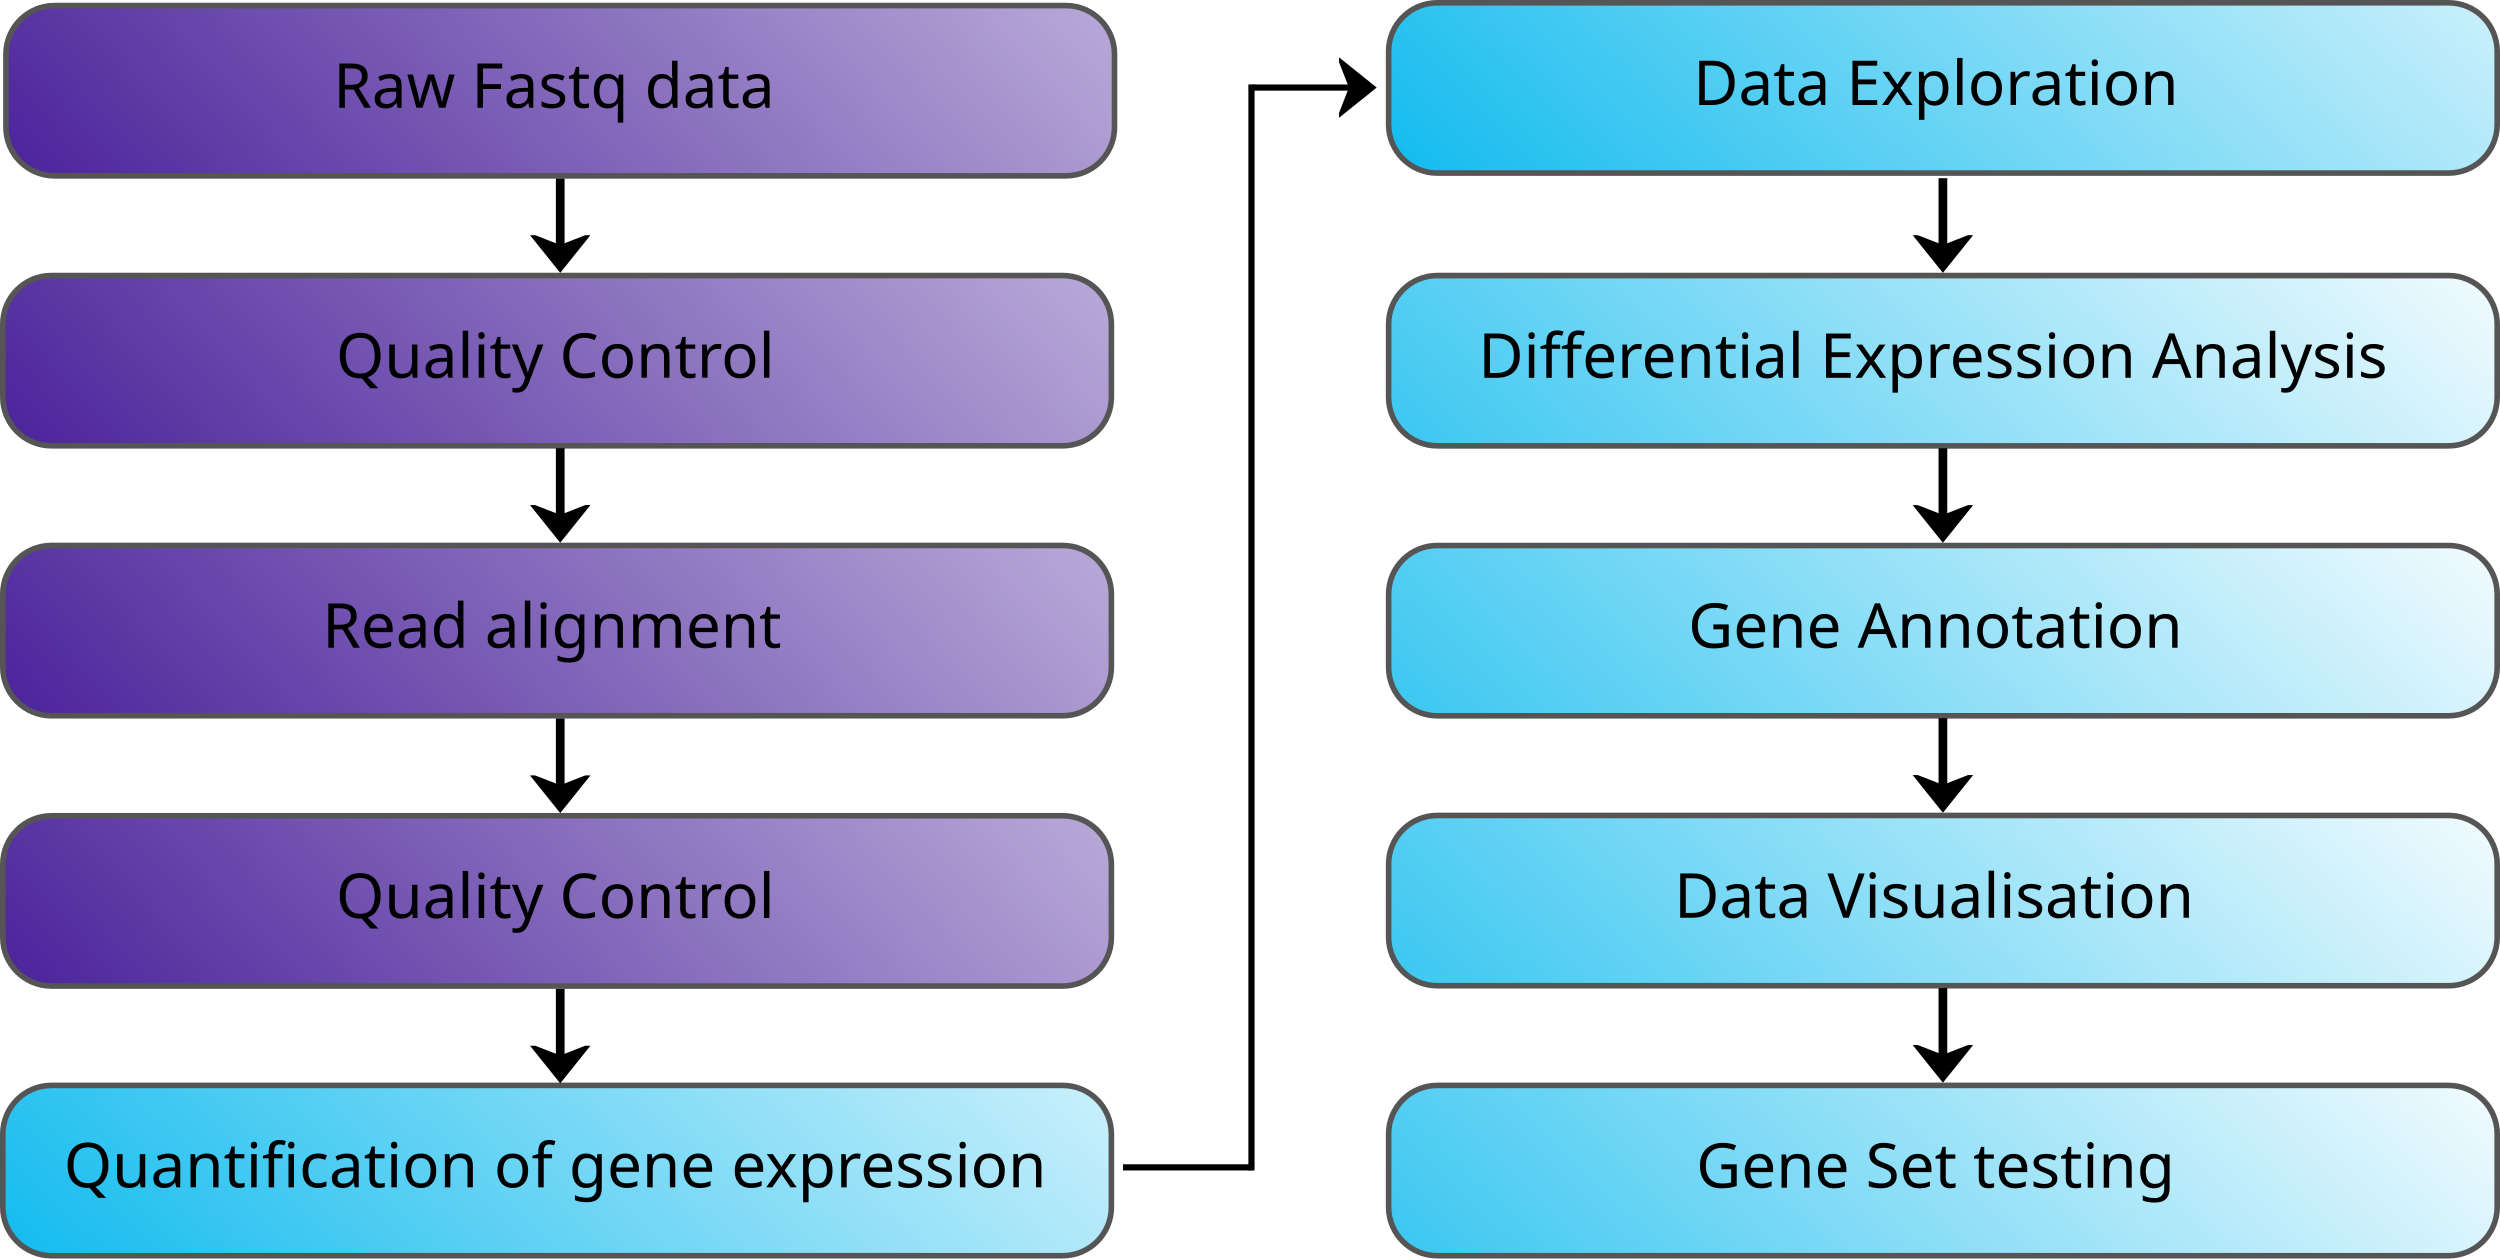
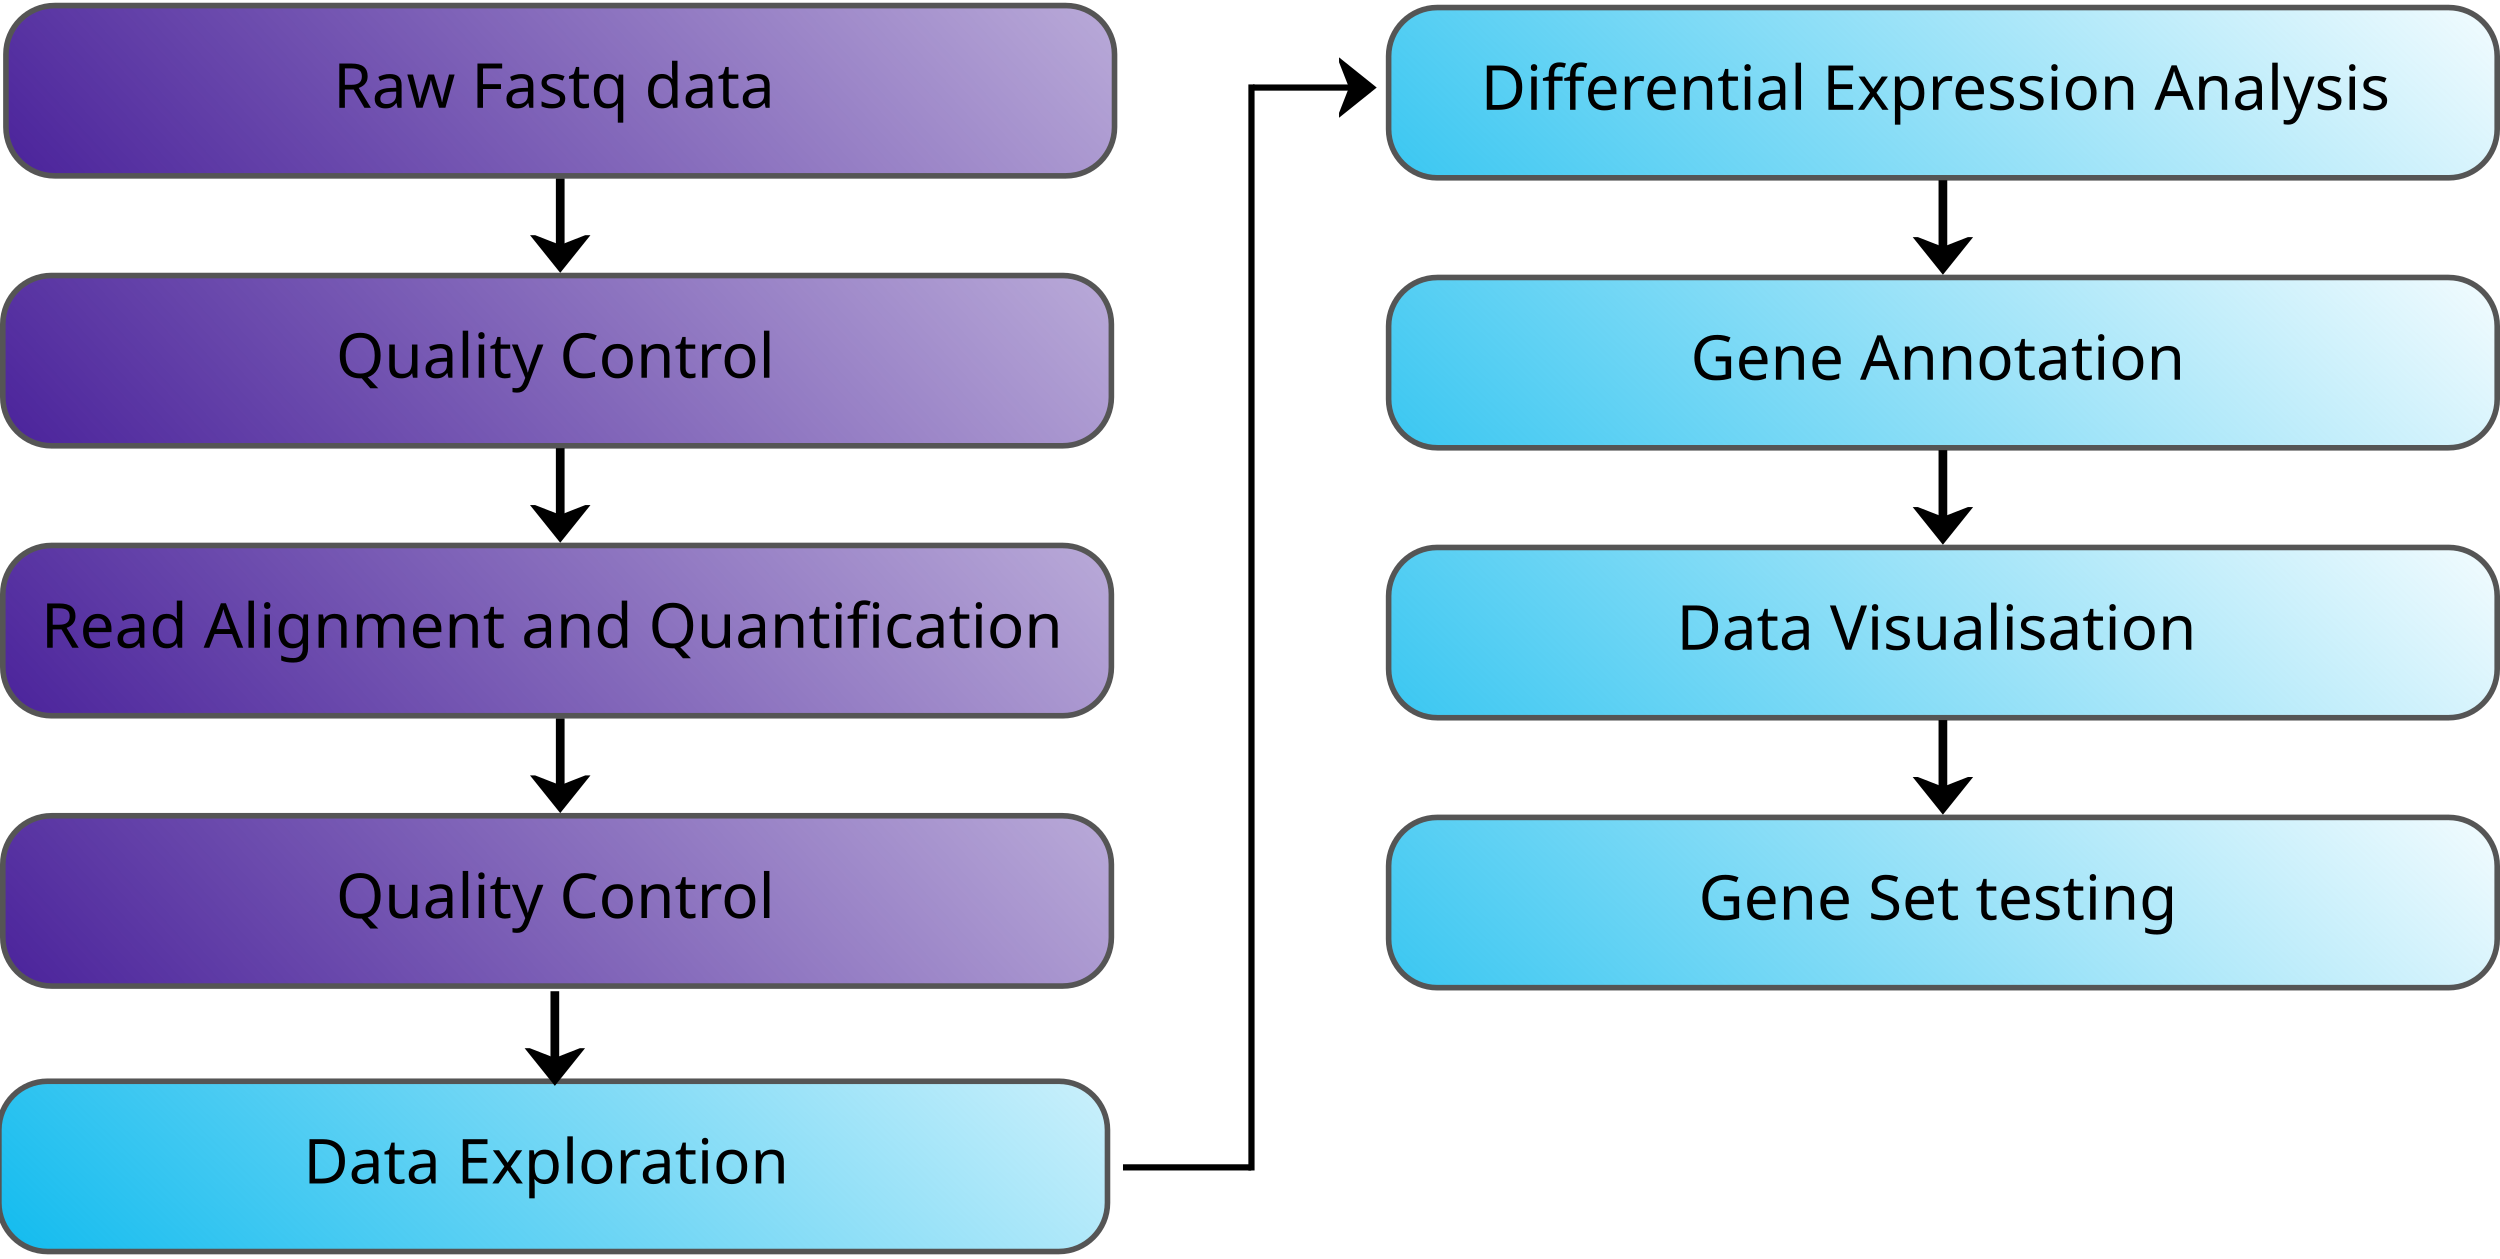
<svg xmlns="http://www.w3.org/2000/svg" xmlns:xlink="http://www.w3.org/1999/xlink" width="3227.329" height="1624.643" viewBox="0 0 3227.329 1624.643" id="svg4786" version="1.1">
  <defs id="defs4788">
    <linearGradient id="linearGradient5520">
      <stop style="stop-color:#2e008b;stop-opacity:1;" offset="0" id="stop5522" />
      <stop style="stop-color:#2e008b;stop-opacity:0;" offset="1" id="stop5524" />
    </linearGradient>
    <linearGradient id="linearGradient5436">
      <stop id="stop5514" offset="0" style="stop-color:#00b6ed;stop-opacity:1;" />
      <stop id="stop5516" offset="1" style="stop-color:#00b6ed;stop-opacity:0;" />
    </linearGradient>
-     <linearGradient xlink:href="#linearGradient5436" id="linearGradient5466" x1="-400.02" y1="1848.362" x2="703.066" y2="700.829" gradientUnits="userSpaceOnUse" gradientTransform="translate(-103.4062,392.9263)" />
-     <linearGradient xlink:href="#linearGradient5436" id="linearGradient5472" gradientUnits="userSpaceOnUse" x1="-400.02" y1="1848.362" x2="703.066" y2="700.829" gradientTransform="translate(-103.4062,741.4191)" />
-     <linearGradient xlink:href="#linearGradient5436" id="linearGradient5476" gradientUnits="userSpaceOnUse" x1="-400.02" y1="1848.362" x2="703.066" y2="700.829" gradientTransform="translate(-103.4062,44.4335)" />
-     <linearGradient xlink:href="#linearGradient5436" id="linearGradient5480" gradientUnits="userSpaceOnUse" gradientTransform="translate(-103.4062,-304.0592)" x1="-400.02" y1="1848.362" x2="703.066" y2="700.829" />
-     <linearGradient xlink:href="#linearGradient5436" id="linearGradient5488" gradientUnits="userSpaceOnUse" gradientTransform="translate(-103.4062,-1345.912)" x1="-400.02" y1="1848.362" x2="703.066" y2="700.829" />
+     <linearGradient xlink:href="#linearGradient5436" id="linearGradient5466" x1="-400.02" y1="1848.362" x2="703.066" y2="700.829" gradientUnits="userSpaceOnUse" gradientTransform="translate(-103.4062,-297.9406)" />
+     <linearGradient xlink:href="#linearGradient5436" id="linearGradient5472" gradientUnits="userSpaceOnUse" x1="-400.02" y1="1848.362" x2="703.066" y2="700.829" gradientTransform="translate(-103.4062,50.5522)" />
+     <linearGradient xlink:href="#linearGradient5436" id="linearGradient5476" gradientUnits="userSpaceOnUse" x1="-400.02" y1="1848.362" x2="703.066" y2="700.829" gradientTransform="translate(-103.4062,-646.4334)" />
+     <linearGradient xlink:href="#linearGradient5436" id="linearGradient5480" gradientUnits="userSpaceOnUse" gradientTransform="translate(-103.4062,-994.9261)" x1="-400.02" y1="1848.362" x2="703.066" y2="700.829" />
+     <linearGradient xlink:href="#linearGradient5436" id="linearGradient5488" gradientUnits="userSpaceOnUse" gradientTransform="translate(-1897.442,46.29099)" x1="-400.02" y1="1848.362" x2="703.066" y2="700.829" />
    <linearGradient xlink:href="#linearGradient5436" id="linearGradient5492" gradientUnits="userSpaceOnUse" gradientTransform="translate(0,-1542.773)" x1="-400.02" y1="1848.362" x2="703.066" y2="700.829" />
    <linearGradient xlink:href="#linearGradient5520" id="linearGradient5526" x1="-2316.843" y1="1046.031" x2="-648.585" y2="-488.044" gradientUnits="userSpaceOnUse" gradientTransform="translate(-99.61834,-360.922)" />
    <linearGradient xlink:href="#linearGradient5520" id="linearGradient5545" gradientUnits="userSpaceOnUse" gradientTransform="translate(-103.4062,-12.42919)" x1="-2316.843" y1="1046.031" x2="-648.585" y2="-488.044" />
    <linearGradient xlink:href="#linearGradient5520" id="linearGradient5555" gradientUnits="userSpaceOnUse" gradientTransform="translate(3.787842,-8.377617)" x1="-2316.843" y1="1046.031" x2="-648.585" y2="-488.044" />
    <linearGradient xlink:href="#linearGradient5436" id="linearGradient3885" gradientUnits="userSpaceOnUse" gradientTransform="translate(0,-1542.773)" x1="-400.02" y1="1848.362" x2="703.066" y2="700.829" />
    <linearGradient xlink:href="#linearGradient5520" id="linearGradient3901" gradientUnits="userSpaceOnUse" gradientTransform="translate(3.787842,-8.377617)" x1="-2316.843" y1="1046.031" x2="-648.585" y2="-488.044" />
    <linearGradient xlink:href="#linearGradient5520" id="linearGradient3907" gradientUnits="userSpaceOnUse" gradientTransform="translate(3.787842,-8.377617)" x1="-2316.843" y1="1046.031" x2="-648.585" y2="-488.044" />
    <linearGradient xlink:href="#linearGradient5520" id="linearGradient3912" gradientUnits="userSpaceOnUse" gradientTransform="translate(-103.4062,336.0635)" x1="-2316.843" y1="1046.031" x2="-648.585" y2="-488.044" />
    <linearGradient xlink:href="#linearGradient5436" id="linearGradient3921" gradientUnits="userSpaceOnUse" gradientTransform="translate(-1670.437,51.461)" x1="-400.02" y1="1848.362" x2="703.066" y2="700.829" />
    <linearGradient xlink:href="#linearGradient5520" id="linearGradient957" gradientUnits="userSpaceOnUse" gradientTransform="translate(-103.4061,684.9904)" x1="-2316.843" y1="1046.031" x2="-648.585" y2="-488.044" />
-     <linearGradient xlink:href="#linearGradient5436" id="linearGradient1077" gradientUnits="userSpaceOnUse" gradientTransform="translate(-1892.399,51.68535)" x1="-400.02" y1="1848.362" x2="703.066" y2="700.829" />
  </defs>
  <g id="layer1" transform="translate(2458.128,34.13074)">
-     <rect rx="62.803" style="fill:url(#linearGradient1077);fill-opacity:1;stroke:#555555;stroke-width:7.236;stroke-miterlimit:4;stroke-dasharray:none;stroke-opacity:1" id="rect1075" width="1431.101" height="219.81" x="-2454.51" y="1367.084" ry="62.803" />
-     <text xml:space="preserve" style="font-style:normal;font-weight:normal;line-height:0%;font-family:sans-serif;text-align:center;letter-spacing:0px;word-spacing:0px;text-anchor:middle;fill:#000000;fill-opacity:1;stroke:none" x="-1733.721" y="1498.666" id="text5336">
-       <tspan id="tspan5338" x="-1733.721" y="1498.666" style="font-size:80px;line-height:1.25">Quantification of gene expression</tspan>
-     </text>
-     <rect ry="62.803" y="-30.513" x="-665.517" height="219.81" width="1431.101" id="rect5486" style="fill:url(#linearGradient5488);fill-opacity:1;stroke:#555555;stroke-width:7.236;stroke-miterlimit:4;stroke-dasharray:none;stroke-opacity:1" rx="62.803" />
-     <text id="text5349" y="101.428" x="48.764" style="font-style:normal;font-weight:normal;line-height:0%;font-family:sans-serif;text-align:center;letter-spacing:0px;word-spacing:0px;text-anchor:middle;fill:#000000;fill-opacity:1;stroke:none" xml:space="preserve">
-       <tspan style="font-size:80px;line-height:1.25" y="101.428" x="48.764" id="tspan5351">Data Exploration</tspan>
+     <rect ry="62.803" y="1361.69" x="-2459.553" height="219.81" width="1431.101" id="rect5486" style="fill:url(#linearGradient5488);fill-opacity:1;stroke:#555555;stroke-width:7.236;stroke-miterlimit:4;stroke-dasharray:none;stroke-opacity:1" rx="62.803" />
+     <text id="text5349" y="1493.631" x="-1745.272" style="font-style:normal;font-weight:normal;line-height:0%;font-family:sans-serif;text-align:center;letter-spacing:0px;word-spacing:0px;text-anchor:middle;fill:#000000;fill-opacity:1;stroke:none" xml:space="preserve">
+       <tspan style="font-size:80px;line-height:1.25" y="1493.631" x="-1745.272" id="tspan5351">Data Exploration</tspan>
    </text>
    <rect style="fill:url(#linearGradient5545);fill-opacity:1;stroke:#555555;stroke-width:7.236;stroke-miterlimit:4;stroke-dasharray:none;stroke-opacity:1" id="rect5539" width="1431.101" height="219.81" x="-2454.51" y="321.548" ry="62.803" rx="62.803" />
    <text xml:space="preserve" style="font-style:normal;font-weight:normal;line-height:0%;font-family:sans-serif;text-align:center;letter-spacing:0px;word-spacing:0px;text-anchor:middle;fill:#000000;fill-opacity:1;stroke:none" x="-1733.428" y="453.523" id="text5541">
      <tspan id="tspan5543" x="-1733.428" y="453.523" style="font-size:80px;line-height:1.25">Quality Control</tspan>
    </text>
    <rect ry="62.803" y="670.041" x="-2454.51" height="219.81" width="1431.101" id="rect5549" style="fill:url(#linearGradient3912);fill-opacity:1;stroke:#555555;stroke-width:7.236;stroke-miterlimit:4;stroke-dasharray:none;stroke-opacity:1" rx="62.803" />
    <text id="text5551" y="802.016" x="-1737.861" style="font-style:normal;font-weight:normal;line-height:0%;font-family:sans-serif;text-align:center;letter-spacing:0px;word-spacing:0px;text-anchor:middle;fill:#000000;fill-opacity:1;stroke:none" xml:space="preserve">
-       <tspan style="font-size:80px;line-height:1.25" y="802.016" x="-1737.861" id="tspan5553">Read alignment</tspan>
+       <tspan style="font-size:80px;line-height:1.25" y="802.016" x="-1737.861" id="tspan5553">Read Alignment and Quantification</tspan>
    </text>
    <g id="g5619" transform="matrix(0.9860394,0,0,0.4999851,-9.361474,417.8415)">
      <path id="path5612" d="m -1749.982,-443.834 v 193.18" style="fill:none;stroke:#000000;stroke-width:11.4;stroke-linecap:butt;stroke-linejoin:miter;stroke-miterlimit:4;stroke-dasharray:none;stroke-opacity:1" />
      <path id="path5614" d="m -1786.659,-294.805 18.338,45.094 18.338,45.093 18.338,-45.093 18.339,-45.094 h -3.271 l -14.522,11.197 -18.884,14.56 -18.884,-14.56 -14.522,-11.197 z" style="fill:#000000;fill-opacity:1;stroke:#000000;stroke-width:3.874;stroke-miterlimit:4;stroke-dasharray:none;stroke-opacity:1" />
    </g>
    <rect ry="62.803" y="-26.945" x="-2450.462" height="219.81" width="1431.101" id="rect5508" style="fill:url(#linearGradient5526);fill-opacity:1;stroke:#555555;stroke-width:7.236;stroke-miterlimit:4;stroke-dasharray:none;stroke-opacity:1" rx="62.803" />
    <text id="text5528" y="105.031" x="-1735.186" style="font-style:normal;font-weight:normal;line-height:0%;font-family:sans-serif;text-align:center;letter-spacing:0px;word-spacing:0px;text-anchor:middle;fill:#000000;fill-opacity:1;stroke:none" xml:space="preserve">
      <tspan style="font-size:80px;line-height:1.25" y="105.031" x="-1735.186" id="tspan5530">Raw Fastq data</tspan>
    </text>
    <g transform="matrix(0.9860394,0,0,0.4999851,-9.361474,766.2763)" id="g5623">
      <path style="fill:none;stroke:#000000;stroke-width:11.4;stroke-linecap:butt;stroke-linejoin:miter;stroke-miterlimit:4;stroke-dasharray:none;stroke-opacity:1" d="m -1749.982,-443.834 v 193.18" id="path5625" />
      <path style="fill:#000000;fill-opacity:1;stroke:#000000;stroke-width:3.874;stroke-miterlimit:4;stroke-dasharray:none;stroke-opacity:1" d="m -1786.659,-294.805 18.338,45.094 18.338,45.093 18.338,-45.093 18.339,-45.094 h -3.271 l -14.522,11.197 -18.884,14.56 -18.884,-14.56 -14.522,-11.197 z" id="path5627" />
    </g>
-     <g id="g932" transform="translate(0,-344.8669)">
-       <rect rx="62.803" style="fill:url(#linearGradient5480);fill-opacity:1;stroke:#555555;stroke-width:7.236;stroke-miterlimit:4;stroke-dasharray:none;stroke-opacity:1" id="rect5478" width="1431.101" height="219.81" x="-665.517" y="666.473" ry="62.803" />
-       <text xml:space="preserve" style="font-style:normal;font-weight:normal;line-height:0%;font-family:sans-serif;text-align:center;letter-spacing:0px;word-spacing:0px;text-anchor:middle;fill:#000000;fill-opacity:1;stroke:none" x="48.08" y="798.449" id="text5365">
-         <tspan id="tspan5367" x="48.08" y="798.449" style="font-size:80px;line-height:1.25">Differential Expression Analysis</tspan>
-       </text>
-       <rect rx="62.803" ry="62.803" y="1014.966" x="-665.517" height="219.81" width="1431.101" id="rect5474" style="fill:url(#linearGradient5476);fill-opacity:1;stroke:#555555;stroke-width:7.236;stroke-miterlimit:4;stroke-dasharray:none;stroke-opacity:1" />
-       <text id="text5375" y="1146.959" x="51.224" style="font-style:normal;font-weight:normal;line-height:0%;font-family:sans-serif;text-align:center;letter-spacing:0px;word-spacing:0px;text-anchor:middle;fill:#000000;fill-opacity:1;stroke:none" xml:space="preserve">
-         <tspan style="font-size:80px;line-height:1.25" y="1146.959" x="51.224" id="tspan5377">Gene Annotation</tspan>
-       </text>
-       <rect rx="62.803" style="fill:url(#linearGradient5466);fill-opacity:1;stroke:#555555;stroke-width:7.236;stroke-miterlimit:4;stroke-dasharray:none;stroke-opacity:1" id="rect5381" width="1431.101" height="219.81" x="-665.517" y="1363.458" ry="62.803" />
-       <text xml:space="preserve" style="font-style:normal;font-weight:normal;line-height:0%;font-family:sans-serif;text-align:center;letter-spacing:0px;word-spacing:0px;text-anchor:middle;fill:#000000;fill-opacity:1;stroke:none" x="49.545" y="1495.467" id="text5383">
-         <tspan id="tspan5385" x="49.545" y="1495.467" style="font-size:80px;line-height:1.25">Data Visualisation</tspan>
-       </text>
-       <rect rx="62.803" ry="62.803" y="1711.951" x="-665.517" height="219.81" width="1431.101" id="rect5470" style="fill:url(#linearGradient5472);fill-opacity:1;stroke:#555555;stroke-width:7.236;stroke-miterlimit:4;stroke-dasharray:none;stroke-opacity:1" />
-       <text id="text5391" y="1843.977" x="51.42" style="font-style:normal;font-weight:normal;line-height:0%;font-family:sans-serif;text-align:center;letter-spacing:0px;word-spacing:0px;text-anchor:middle;fill:#000000;fill-opacity:1;stroke:none" xml:space="preserve">
-         <tspan style="font-size:80px;line-height:1.25" y="1843.977" x="51.42" id="tspan5393">Gene Set testing</tspan>
-       </text>
-       <g id="g5641" transform="matrix(0.9860394,0,0,0.4999851,1775.584,762.7083)">
-         <path id="path5643" d="m -1749.982,-443.834 v 193.18" style="fill:none;stroke:#000000;stroke-width:11.4;stroke-linecap:butt;stroke-linejoin:miter;stroke-miterlimit:4;stroke-dasharray:none;stroke-opacity:1" />
-         <path id="path5645" d="m -1786.659,-294.805 18.338,45.094 18.338,45.093 18.338,-45.093 18.339,-45.094 h -3.271 l -14.522,11.197 -18.884,14.56 -18.884,-14.56 -14.522,-11.197 z" style="fill:#000000;fill-opacity:1;stroke:#000000;stroke-width:3.874;stroke-miterlimit:4;stroke-dasharray:none;stroke-opacity:1" />
-       </g>
-       <g transform="matrix(0.9860394,0,0,0.4999851,1775.584,1111.201)" id="g5647">
-         <path style="fill:none;stroke:#000000;stroke-width:11.4;stroke-linecap:butt;stroke-linejoin:miter;stroke-miterlimit:4;stroke-dasharray:none;stroke-opacity:1" d="m -1749.982,-443.834 v 193.18" id="path5649" />
-         <path style="fill:#000000;fill-opacity:1;stroke:#000000;stroke-width:3.874;stroke-miterlimit:4;stroke-dasharray:none;stroke-opacity:1" d="m -1786.659,-294.805 18.338,45.094 18.338,45.093 18.338,-45.093 18.339,-45.094 h -3.271 l -14.522,11.197 -18.884,14.56 -18.884,-14.56 -14.522,-11.197 z" id="path5651" />
-       </g>
-       <g transform="matrix(0.9860394,0,0,0.4999851,1775.584,1459.694)" id="g5653">
-         <path style="fill:none;stroke:#000000;stroke-width:11.4;stroke-linecap:butt;stroke-linejoin:miter;stroke-miterlimit:4;stroke-dasharray:none;stroke-opacity:1" d="m -1749.982,-443.834 v 193.18" id="path5655" />
-         <path style="fill:#000000;fill-opacity:1;stroke:#000000;stroke-width:3.874;stroke-miterlimit:4;stroke-dasharray:none;stroke-opacity:1" d="m -1786.659,-294.805 18.338,45.094 18.338,45.093 18.338,-45.093 18.339,-45.094 h -3.271 l -14.522,11.197 -18.884,14.56 -18.884,-14.56 -14.522,-11.197 z" id="path5657" />
-       </g>
-       <g id="g5659" transform="matrix(0.9860394,0,0,0.4999851,1775.584,1808.187)">
-         <path id="path5661" d="m -1749.982,-443.834 v 193.18" style="fill:none;stroke:#000000;stroke-width:11.4;stroke-linecap:butt;stroke-linejoin:miter;stroke-miterlimit:4;stroke-dasharray:none;stroke-opacity:1" />
-         <path id="path5663" d="m -1786.659,-294.805 18.338,45.094 18.338,45.093 18.338,-45.093 18.339,-45.094 h -3.271 l -14.522,11.197 -18.884,14.56 -18.884,-14.56 -14.522,-11.197 z" style="fill:#000000;fill-opacity:1;stroke:#000000;stroke-width:3.874;stroke-miterlimit:4;stroke-dasharray:none;stroke-opacity:1" />
-       </g>
+     <rect rx="62.803" style="fill:url(#linearGradient5480);fill-opacity:1;stroke:#555555;stroke-width:7.236;stroke-miterlimit:4;stroke-dasharray:none;stroke-opacity:1" id="rect5478" width="1431.101" height="219.81" x="-665.517" y="-24.394" ry="62.803" />
+     <text xml:space="preserve" style="font-style:normal;font-weight:normal;line-height:0%;font-family:sans-serif;text-align:center;letter-spacing:0px;word-spacing:0px;text-anchor:middle;fill:#000000;fill-opacity:1;stroke:none" x="48.08" y="107.582" id="text5365">
+       <tspan id="tspan5367" x="48.08" y="107.582" style="font-size:80px;line-height:1.25">Differential Expression Analysis</tspan>
+     </text>
+     <rect rx="62.803" ry="62.803" y="324.099" x="-665.517" height="219.81" width="1431.101" id="rect5474" style="fill:url(#linearGradient5476);fill-opacity:1;stroke:#555555;stroke-width:7.236;stroke-miterlimit:4;stroke-dasharray:none;stroke-opacity:1" />
+     <text id="text5375" y="456.092" x="51.224" style="font-style:normal;font-weight:normal;line-height:0%;font-family:sans-serif;text-align:center;letter-spacing:0px;word-spacing:0px;text-anchor:middle;fill:#000000;fill-opacity:1;stroke:none" xml:space="preserve">
+       <tspan style="font-size:80px;line-height:1.25" y="456.092" x="51.224" id="tspan5377">Gene Annotation</tspan>
+     </text>
+     <rect rx="62.803" style="fill:url(#linearGradient5466);fill-opacity:1;stroke:#555555;stroke-width:7.236;stroke-miterlimit:4;stroke-dasharray:none;stroke-opacity:1" id="rect5381" width="1431.101" height="219.81" x="-665.517" y="672.591" ry="62.803" />
+     <text xml:space="preserve" style="font-style:normal;font-weight:normal;line-height:0%;font-family:sans-serif;text-align:center;letter-spacing:0px;word-spacing:0px;text-anchor:middle;fill:#000000;fill-opacity:1;stroke:none" x="49.545" y="804.6" id="text5383">
+       <tspan id="tspan5385" x="49.545" y="804.6" style="font-size:80px;line-height:1.25">Data Visualisation</tspan>
+     </text>
+     <rect rx="62.803" ry="62.803" y="1021.084" x="-665.517" height="219.81" width="1431.101" id="rect5470" style="fill:url(#linearGradient5472);fill-opacity:1;stroke:#555555;stroke-width:7.236;stroke-miterlimit:4;stroke-dasharray:none;stroke-opacity:1" />
+     <text id="text5391" y="1153.11" x="51.42" style="font-style:normal;font-weight:normal;line-height:0%;font-family:sans-serif;text-align:center;letter-spacing:0px;word-spacing:0px;text-anchor:middle;fill:#000000;fill-opacity:1;stroke:none" xml:space="preserve">
+       <tspan style="font-size:80px;line-height:1.25" y="1153.11" x="51.42" id="tspan5393">Gene Set testing</tspan>
+     </text>
+     <g transform="matrix(0.9860394,0,0,0.4999851,1775.584,420.3341)" id="g5647">
+       <path style="fill:none;stroke:#000000;stroke-width:11.4;stroke-linecap:butt;stroke-linejoin:miter;stroke-miterlimit:4;stroke-dasharray:none;stroke-opacity:1" d="m -1749.982,-443.834 v 193.18" id="path5649" />
+       <path style="fill:#000000;fill-opacity:1;stroke:#000000;stroke-width:3.874;stroke-miterlimit:4;stroke-dasharray:none;stroke-opacity:1" d="m -1786.659,-294.805 18.338,45.094 18.338,45.093 18.338,-45.093 18.339,-45.094 h -3.271 l -14.522,11.197 -18.884,14.56 -18.884,-14.56 -14.522,-11.197 z" id="path5651" />
+     </g>
+     <g transform="matrix(0.9860394,0,0,0.4999851,1775.584,768.8269)" id="g5653">
+       <path style="fill:none;stroke:#000000;stroke-width:11.4;stroke-linecap:butt;stroke-linejoin:miter;stroke-miterlimit:4;stroke-dasharray:none;stroke-opacity:1" d="m -1749.982,-443.834 v 193.18" id="path5655" />
+       <path style="fill:#000000;fill-opacity:1;stroke:#000000;stroke-width:3.874;stroke-miterlimit:4;stroke-dasharray:none;stroke-opacity:1" d="m -1786.659,-294.805 18.338,45.094 18.338,45.093 18.338,-45.093 18.339,-45.094 h -3.271 l -14.522,11.197 -18.884,14.56 -18.884,-14.56 -14.522,-11.197 z" id="path5657" />
+     </g>
+     <g id="g5659" transform="matrix(0.9860394,0,0,0.4999851,1775.584,1117.32)">
+       <path id="path5661" d="m -1749.982,-443.834 v 193.18" style="fill:none;stroke:#000000;stroke-width:11.4;stroke-linecap:butt;stroke-linejoin:miter;stroke-miterlimit:4;stroke-dasharray:none;stroke-opacity:1" />
+       <path id="path5663" d="m -1786.659,-294.805 18.338,45.094 18.338,45.093 18.338,-45.093 18.339,-45.094 h -3.271 l -14.522,11.197 -18.884,14.56 -18.884,-14.56 -14.522,-11.197 z" style="fill:#000000;fill-opacity:1;stroke:#000000;stroke-width:3.874;stroke-miterlimit:4;stroke-dasharray:none;stroke-opacity:1" />
    </g>
    <g id="g5707" transform="translate(0,348.0009)">
      <path style="fill:none;stroke:#000000;stroke-width:8;stroke-linecap:butt;stroke-linejoin:miter;stroke-miterlimit:4;stroke-dasharray:none;stroke-opacity:1" d="m -840.55,-269.101 h 134.465" id="path5667" />
      <path style="fill:#000000;fill-opacity:1;stroke:#000000;stroke-width:2.72;stroke-miterlimit:4;stroke-dasharray:none;stroke-opacity:1" d="m -728.159,-232.936 22.546,-18.082 22.546,-18.082 -22.546,-18.082 -22.546,-18.083 v 3.226 l 5.598,14.319 7.28,18.62 -7.28,18.62 -5.598,14.32 z" id="path5669" />
      <path id="path5675" d="m -1008.429,1124.87 h 165.534" style="fill:none;stroke:#000000;stroke-width:8;stroke-linecap:butt;stroke-linejoin:miter;stroke-miterlimit:4;stroke-dasharray:none;stroke-opacity:1" />
      <path style="fill:none;stroke:#000000;stroke-width:8;stroke-linecap:butt;stroke-linejoin:miter;stroke-miterlimit:4;stroke-dasharray:none;stroke-opacity:1" d="M -842.569,1128.873 V -273.145" id="path5681" />
-     </g>
-     <g id="g3879" transform="matrix(0.9860394,0,0,0.4999851,-9.361474,1464.188)">
-       <path id="path3881" d="m -1749.982,-443.834 v 193.18" style="fill:none;stroke:#000000;stroke-width:11.4;stroke-linecap:butt;stroke-linejoin:miter;stroke-miterlimit:4;stroke-dasharray:none;stroke-opacity:1" />
-       <path id="path3883" d="m -1786.659,-294.805 18.338,45.094 18.338,45.093 18.338,-45.093 18.339,-45.094 h -3.271 l -14.522,11.197 -18.884,14.56 -18.884,-14.56 -14.522,-11.197 z" style="fill:#000000;fill-opacity:1;stroke:#000000;stroke-width:3.874;stroke-miterlimit:4;stroke-dasharray:none;stroke-opacity:1" />
    </g>
    <rect ry="62.803" y="1018.968" x="-2454.51" height="219.81" width="1431.101" id="rect931" style="fill:url(#linearGradient957);fill-opacity:1;stroke:#555555;stroke-width:7.236;stroke-miterlimit:4;stroke-dasharray:none;stroke-opacity:1" rx="62.803" />
    <text id="text935" y="1150.943" x="-1733.428" style="font-style:normal;font-weight:normal;line-height:0%;font-family:sans-serif;text-align:center;letter-spacing:0px;word-spacing:0px;text-anchor:middle;fill:#000000;fill-opacity:1;stroke:none" xml:space="preserve">
      <tspan style="font-size:80px;line-height:1.25" y="1150.943" x="-1733.428" id="tspan933">Quality Control</tspan>
    </text>
    <g transform="matrix(0.9860394,0,0,0.4999851,-9.361474,1115.261)" id="g945">
      <path style="fill:none;stroke:#000000;stroke-width:11.4;stroke-linecap:butt;stroke-linejoin:miter;stroke-miterlimit:4;stroke-dasharray:none;stroke-opacity:1" d="m -1749.982,-443.834 v 193.18" id="path941" />
      <path style="fill:#000000;fill-opacity:1;stroke:#000000;stroke-width:3.874;stroke-miterlimit:4;stroke-dasharray:none;stroke-opacity:1" d="m -1786.659,-294.805 18.338,45.094 18.338,45.093 18.338,-45.093 18.339,-45.094 h -3.271 l -14.522,11.197 -18.884,14.56 -18.884,-14.56 -14.522,-11.197 z" id="path943" />
    </g>
+     <g transform="matrix(0.9860394,0,0,0.4999851,-16.31624,1467.387)" id="g945-5">
+       <path style="fill:none;stroke:#000000;stroke-width:11.4;stroke-linecap:butt;stroke-linejoin:miter;stroke-miterlimit:4;stroke-dasharray:none;stroke-opacity:1" d="m -1749.982,-443.834 v 193.18" id="path941-3" />
+       <path style="fill:#000000;fill-opacity:1;stroke:#000000;stroke-width:3.874;stroke-miterlimit:4;stroke-dasharray:none;stroke-opacity:1" d="m -1786.659,-294.805 18.338,45.094 18.338,45.093 18.338,-45.093 18.339,-45.094 h -3.271 l -14.522,11.197 -18.884,14.56 -18.884,-14.56 -14.522,-11.197 z" id="path943-5" />
+     </g>
  </g>
</svg>
